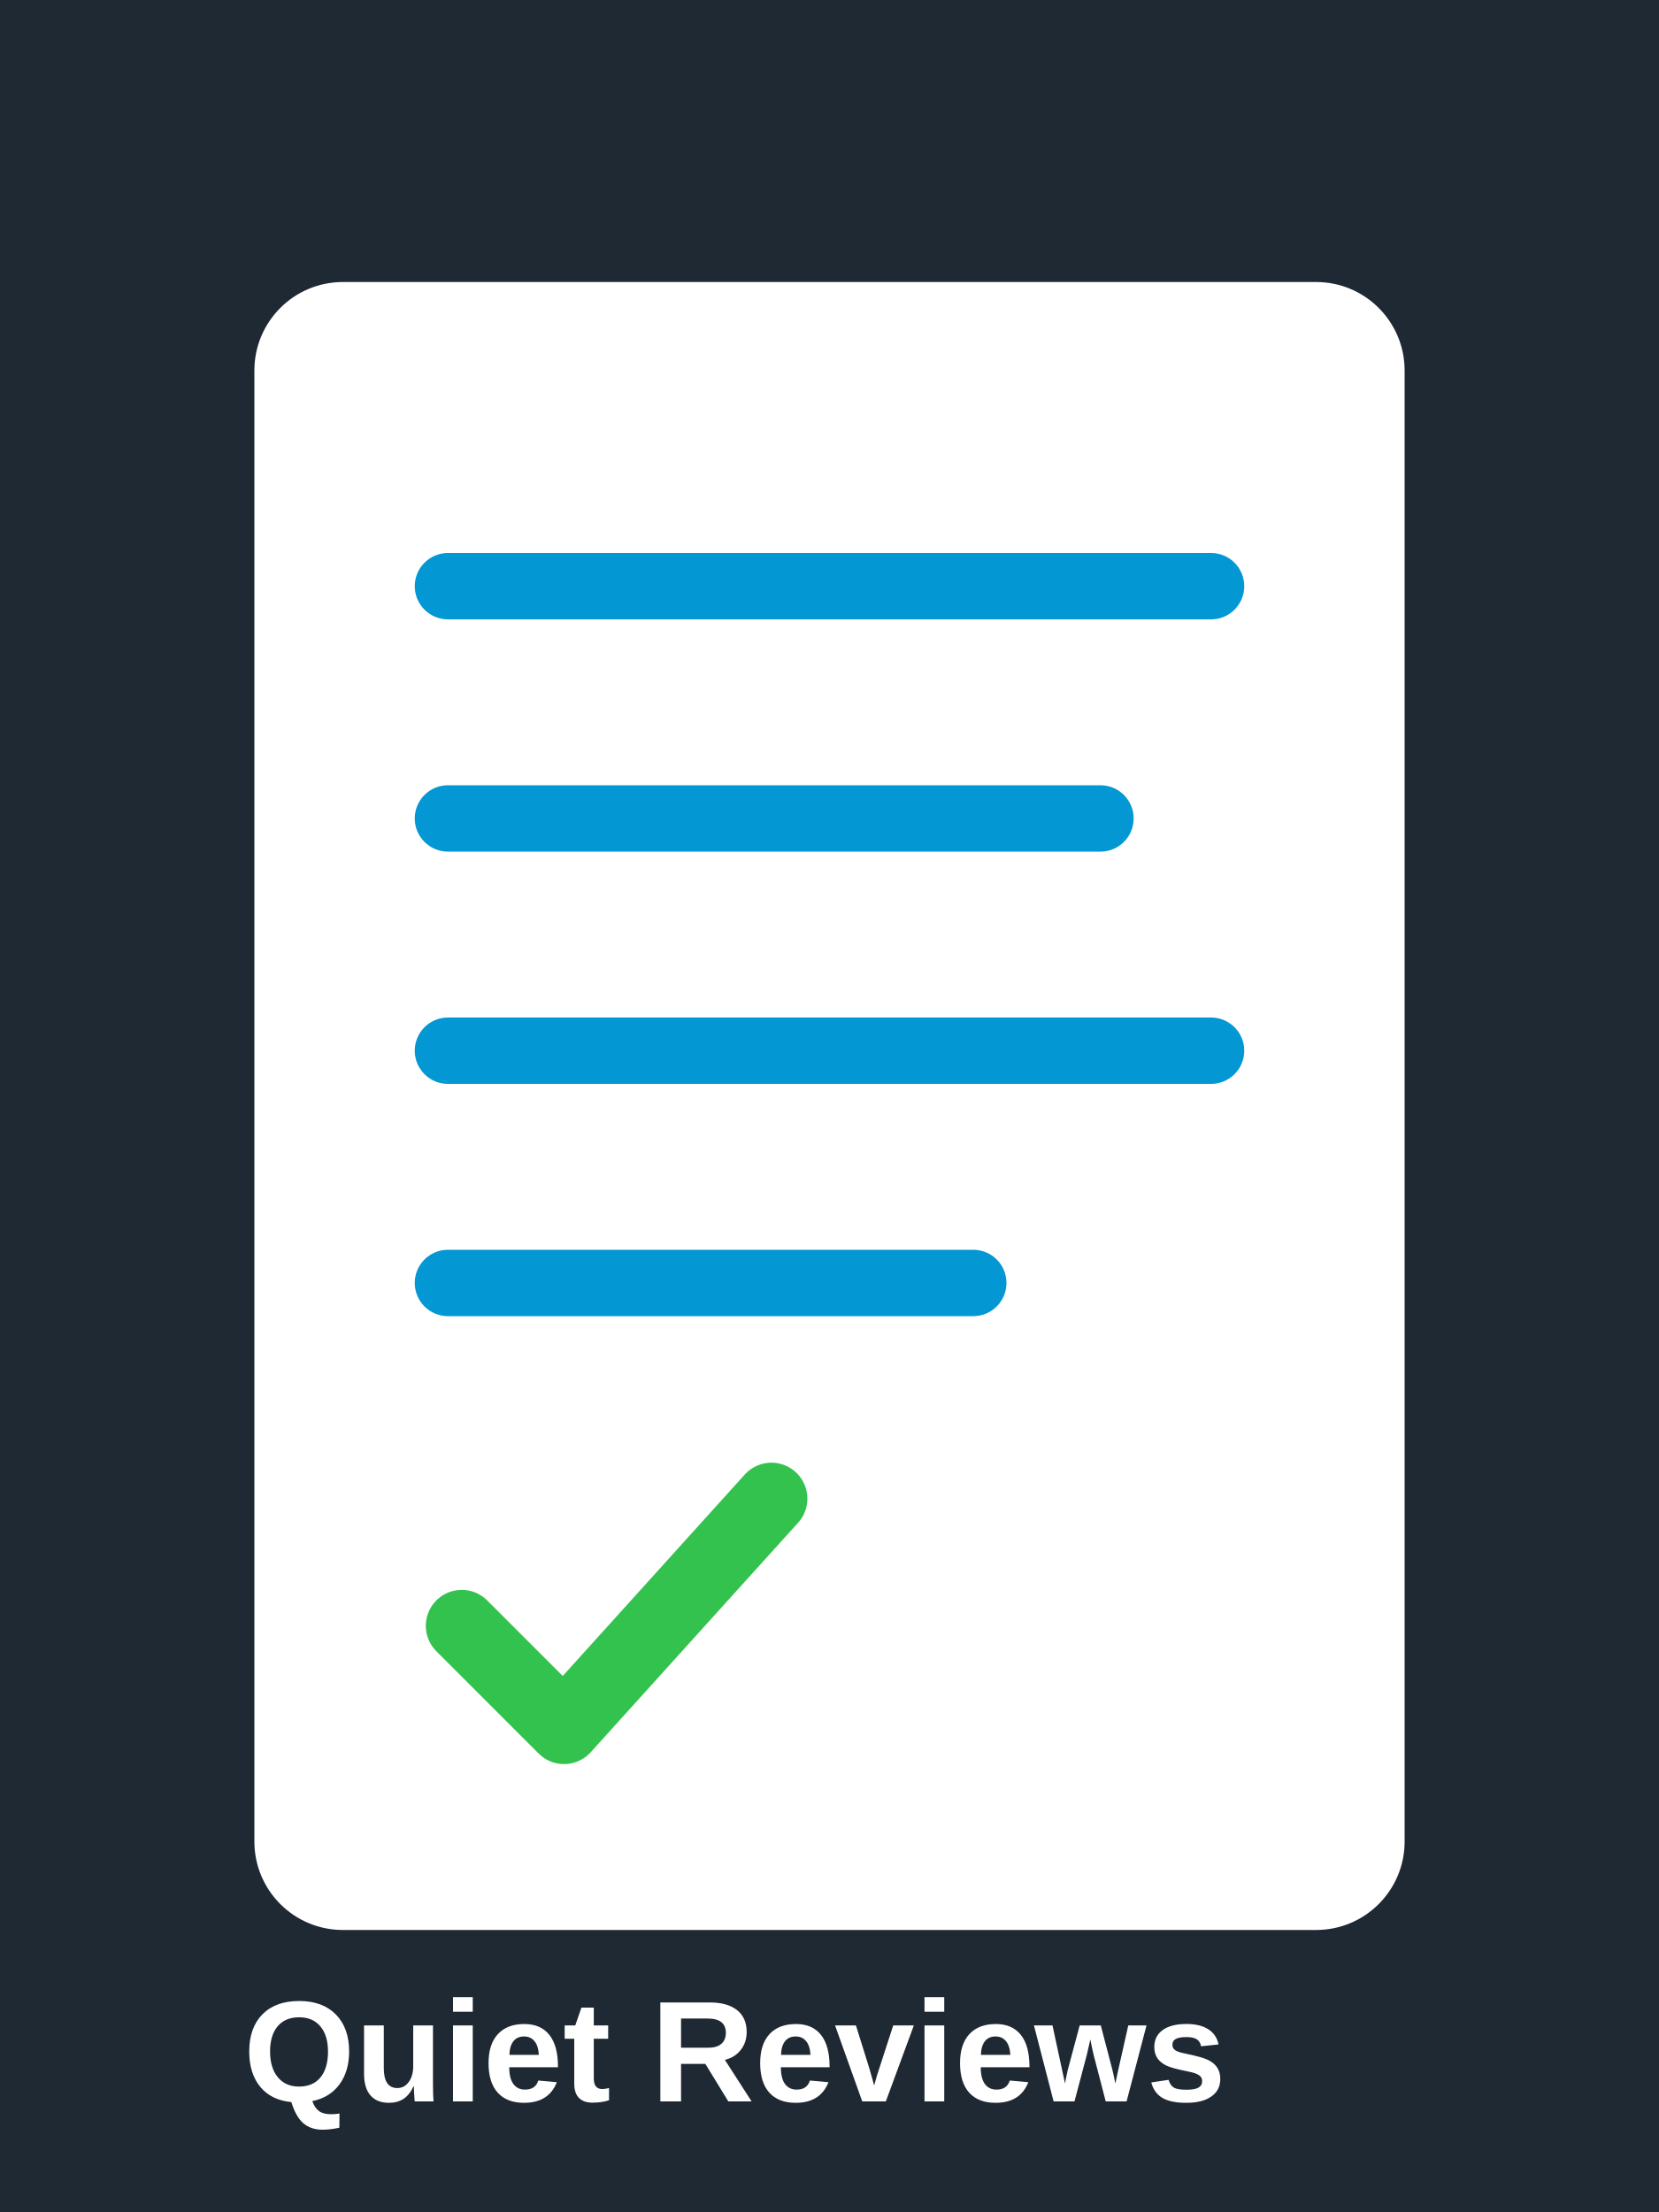
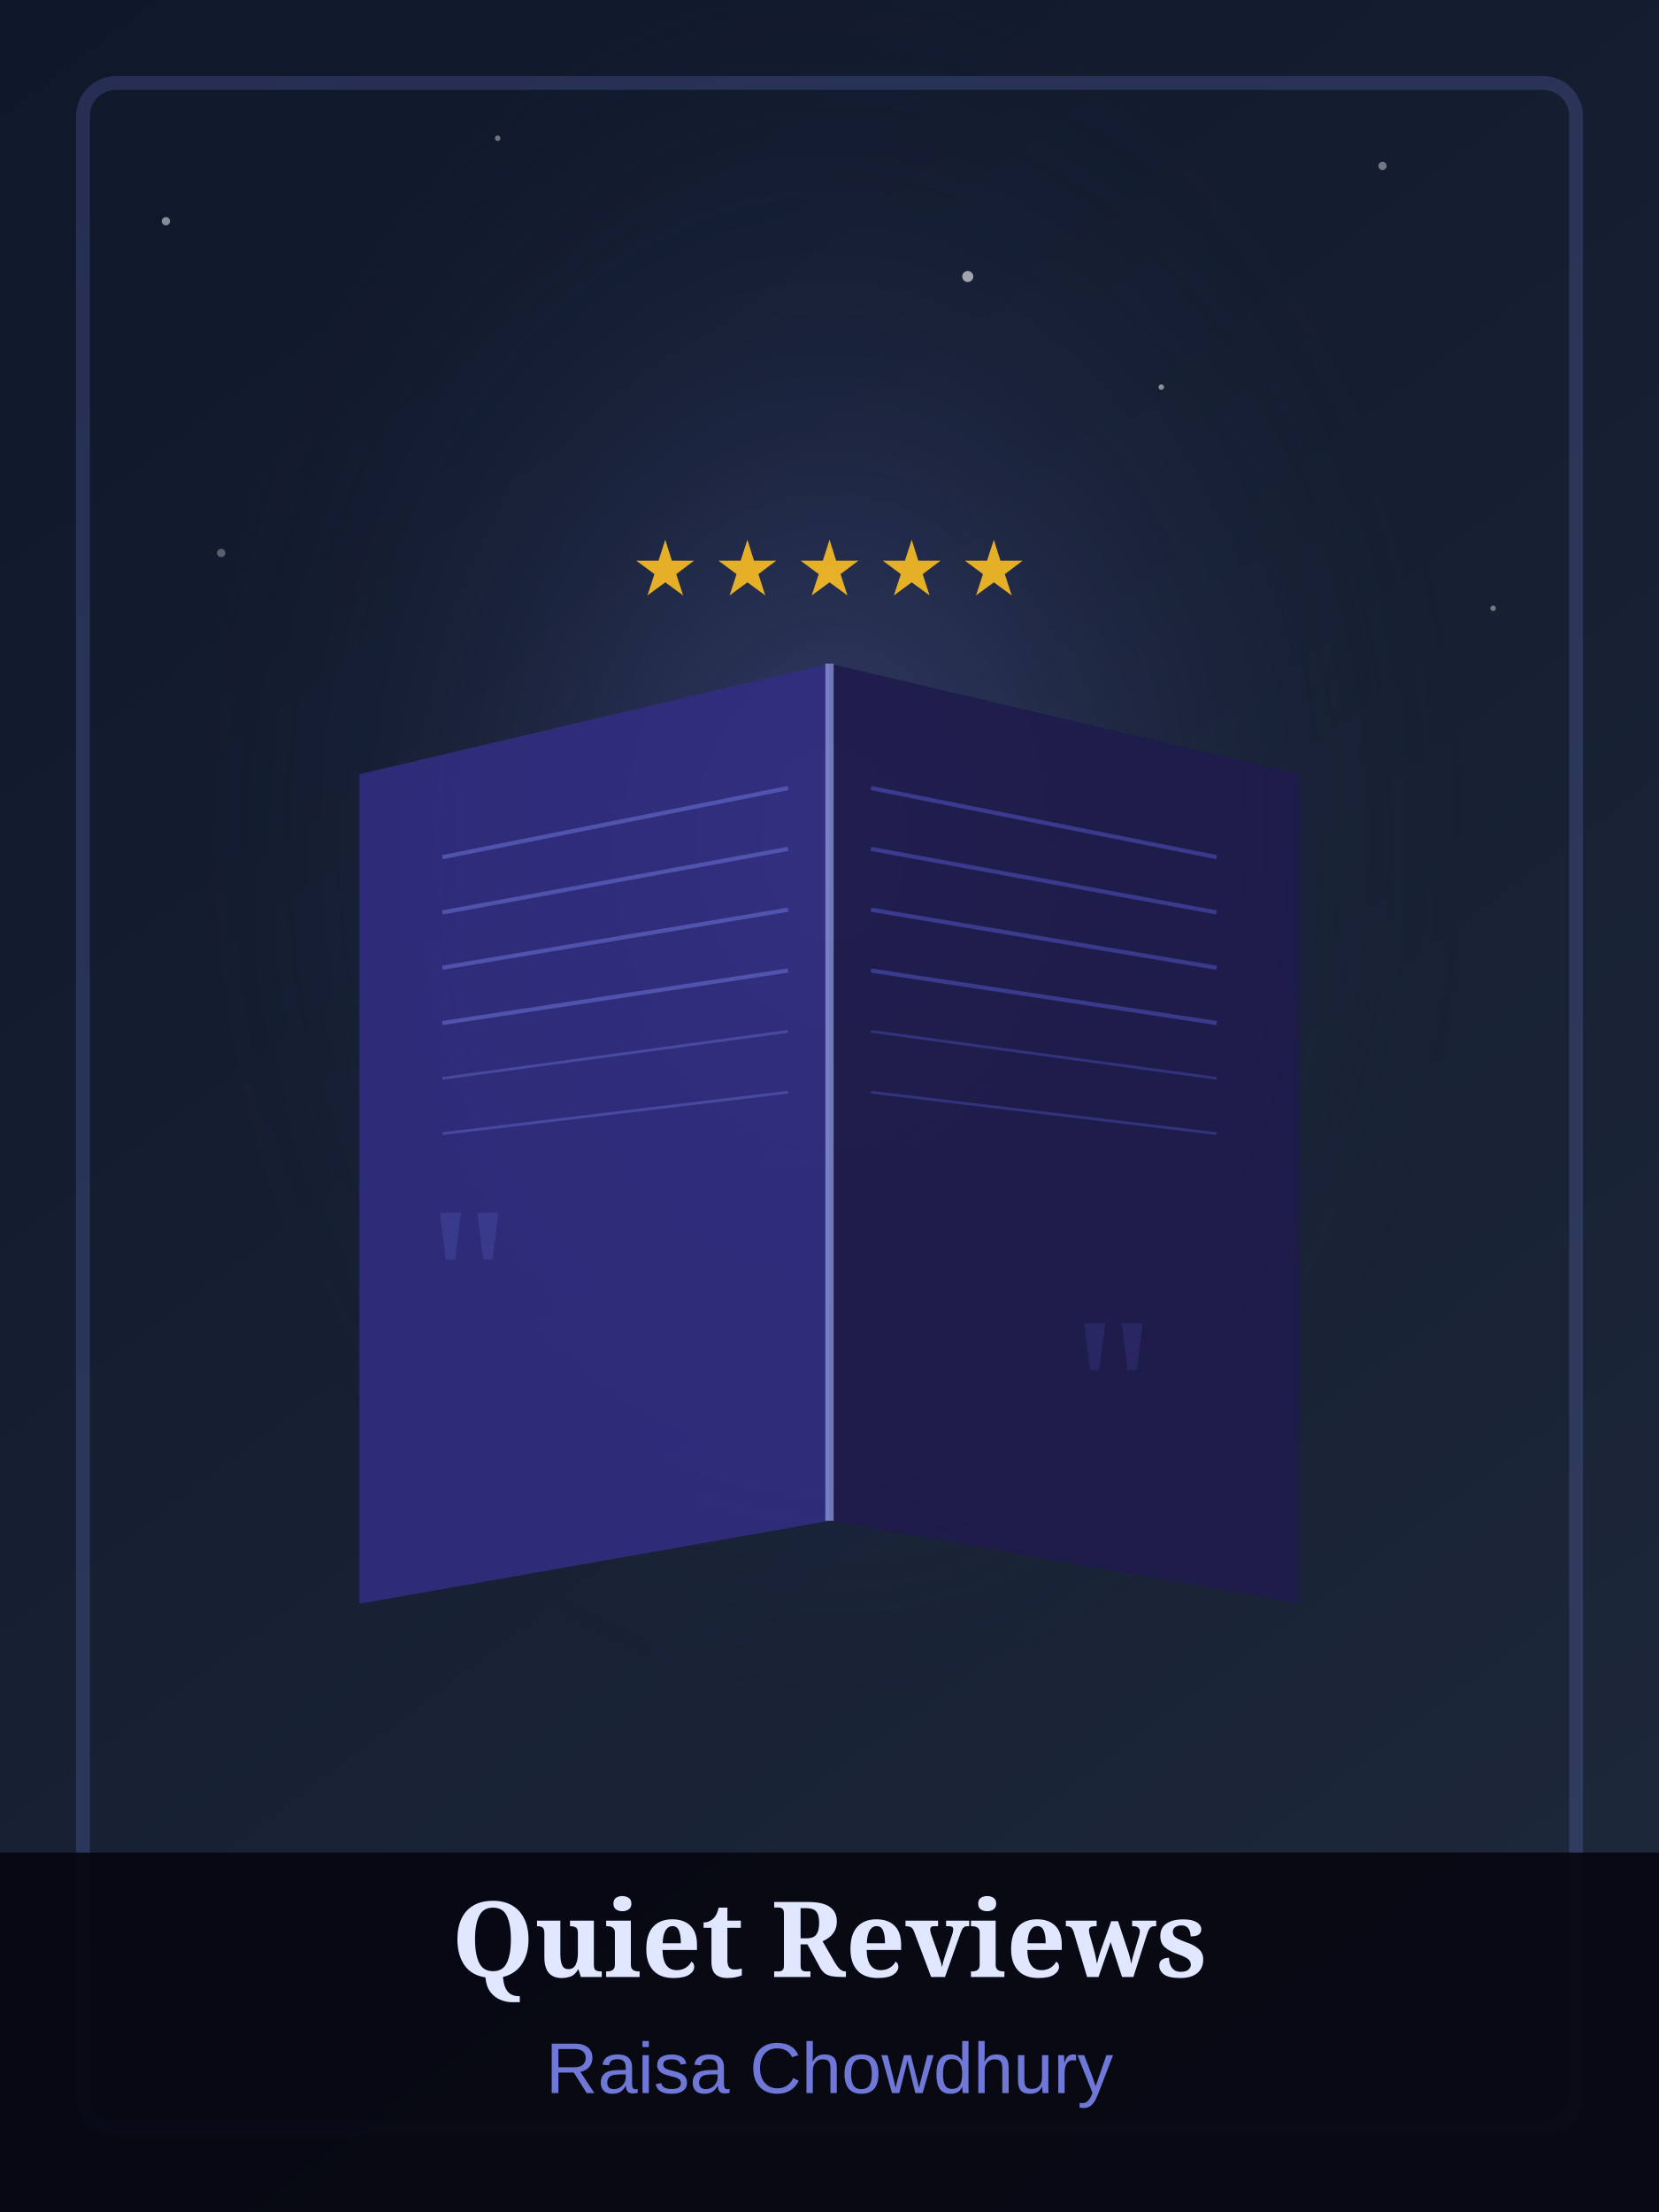
<svg xmlns="http://www.w3.org/2000/svg" width="600" height="800" viewBox="0 0 600 800" fill="none">
-   <rect width="600" height="800" fill="#1F2933" />
-   <rect x="92" y="102" width="416" height="596" rx="32" fill="#FFFFFF" />
-   <path d="M162 212H438M162 296H398M162 380H438M162 464H352" stroke="#0397D3" stroke-width="24" stroke-linecap="round" />
-   <path d="M167 588L204 625L279 542" stroke="#33C24D" stroke-width="26" stroke-linecap="round" stroke-linejoin="round" />
-   <text x="88" y="760" fill="white" font-family="Arial, sans-serif" font-size="52" font-weight="700">Quiet Reviews</text>
+   <defs>
+     <linearGradient id="bg" x1="0" y1="0" x2="600" y2="800" gradientUnits="userSpaceOnUse">
+       <stop offset="0%" stop-color="#0f172a" />
+       <stop offset="100%" stop-color="#1e293b" />
+     </linearGradient>
+     <radialGradient id="spotlight" cx="50%" cy="38%" r="40%">
+       <stop offset="0%" stop-color="#818cf8" stop-opacity="0.3" />
+       <stop offset="100%" stop-color="#0f172a" stop-opacity="0" />
+     </radialGradient>
+   </defs>
+   <rect width="600" height="800" fill="url(#bg)" />
+   <rect width="600" height="800" fill="url(#spotlight)" />
+   <circle cx="60" cy="80" r="1.5" fill="white" opacity="0.5" />
+   <circle cx="180" cy="50" r="1" fill="white" opacity="0.4" />
+   <circle cx="350" cy="100" r="2" fill="white" opacity="0.6" />
+   <circle cx="500" cy="60" r="1.5" fill="white" opacity="0.4" />
+   <circle cx="420" cy="140" r="1" fill="white" opacity="0.5" />
+   <circle cx="80" cy="200" r="1.5" fill="white" opacity="0.3" />
+   <circle cx="540" cy="220" r="1" fill="white" opacity="0.4" />
+   <path d="M130 280 L300 240 L300 550 L130 580 Z" fill="#312e81" opacity="0.9" />
+   <path d="M470 280 L300 240 L300 550 L470 580 Z" fill="#1e1b4b" opacity="0.9" />
+   <line x1="160" y1="310" x2="285" y2="285" stroke="#818cf8" stroke-width="1.5" opacity="0.4" />
+   <line x1="160" y1="330" x2="285" y2="307" stroke="#818cf8" stroke-width="1.5" opacity="0.4" />
+   <line x1="160" y1="350" x2="285" y2="329" stroke="#818cf8" stroke-width="1.5" opacity="0.4" />
+   <line x1="160" y1="370" x2="285" y2="351" stroke="#818cf8" stroke-width="1.5" opacity="0.4" />
+   <line x1="160" y1="390" x2="285" y2="373" stroke="#818cf8" stroke-width="1" opacity="0.3" />
+   <line x1="160" y1="410" x2="285" y2="395" stroke="#818cf8" stroke-width="1" opacity="0.3" />
+   <line x1="315" y1="285" x2="440" y2="310" stroke="#6366f1" stroke-width="1.5" opacity="0.4" />
+   <line x1="315" y1="307" x2="440" y2="330" stroke="#6366f1" stroke-width="1.5" opacity="0.4" />
+   <line x1="315" y1="329" x2="440" y2="350" stroke="#6366f1" stroke-width="1.5" opacity="0.4" />
+   <line x1="315" y1="351" x2="440" y2="370" stroke="#6366f1" stroke-width="1.5" opacity="0.4" />
+   <line x1="315" y1="373" x2="440" y2="390" stroke="#6366f1" stroke-width="1" opacity="0.3" />
+   <line x1="315" y1="395" x2="440" y2="410" stroke="#6366f1" stroke-width="1" opacity="0.3" />
+   <line x1="300" y1="240" x2="300" y2="550" stroke="#a5b4fc" stroke-width="3" opacity="0.6" />
+   <text x="300" y="215" font-size="28" text-anchor="middle" fill="#fbbf24" opacity="0.9">★ ★ ★ ★ ★</text>
+   <text x="155" y="490" font-size="72" fill="#818cf8" opacity="0.15" font-family="Georgia, serif">"</text>
+   <text x="388" y="530" font-size="72" fill="#6366f1" opacity="0.15" font-family="Georgia, serif">"</text>
+   <rect x="30" y="30" width="540" height="740" rx="12" stroke="#818cf8" stroke-opacity="0.2" stroke-width="5" />
+   <rect x="0" y="670" width="600" height="130" fill="#06060f" opacity="0.9" />
+   <text x="300" y="715" fill="#e0e7ff" font-family="Georgia, serif" font-size="38" font-weight="700" text-anchor="middle">Quiet Reviews</text>
+   <text x="300" y="757" fill="#818cf8" font-family="Arial, sans-serif" font-size="26" text-anchor="middle" opacity="0.85">Raisa Chowdhury</text>
</svg>
